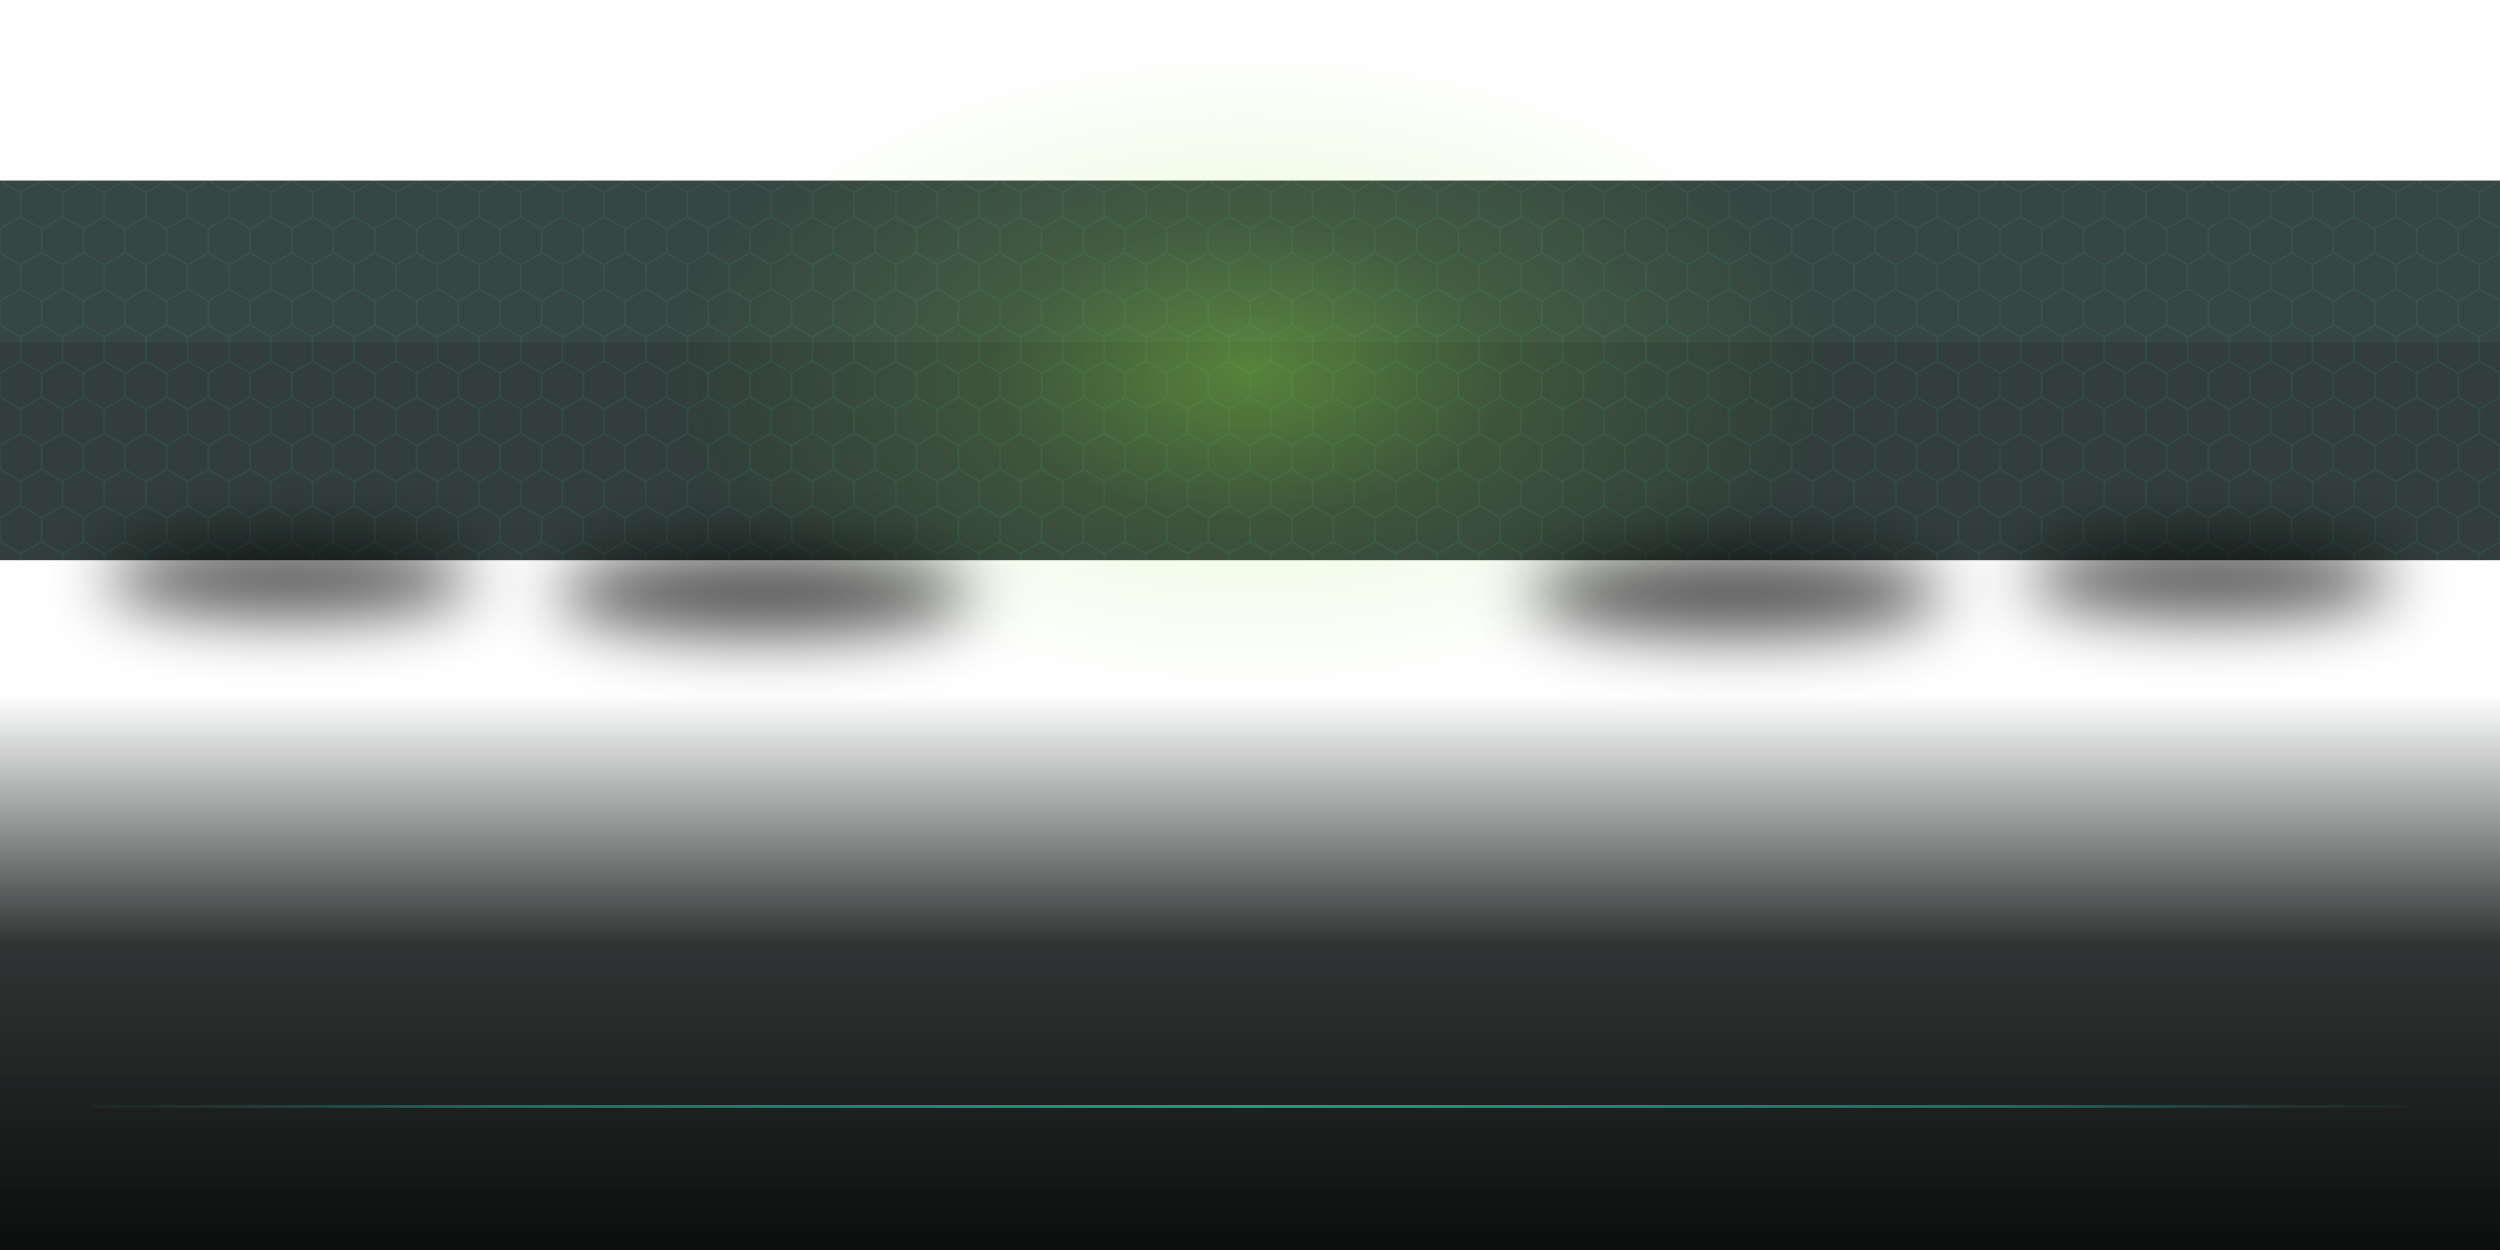
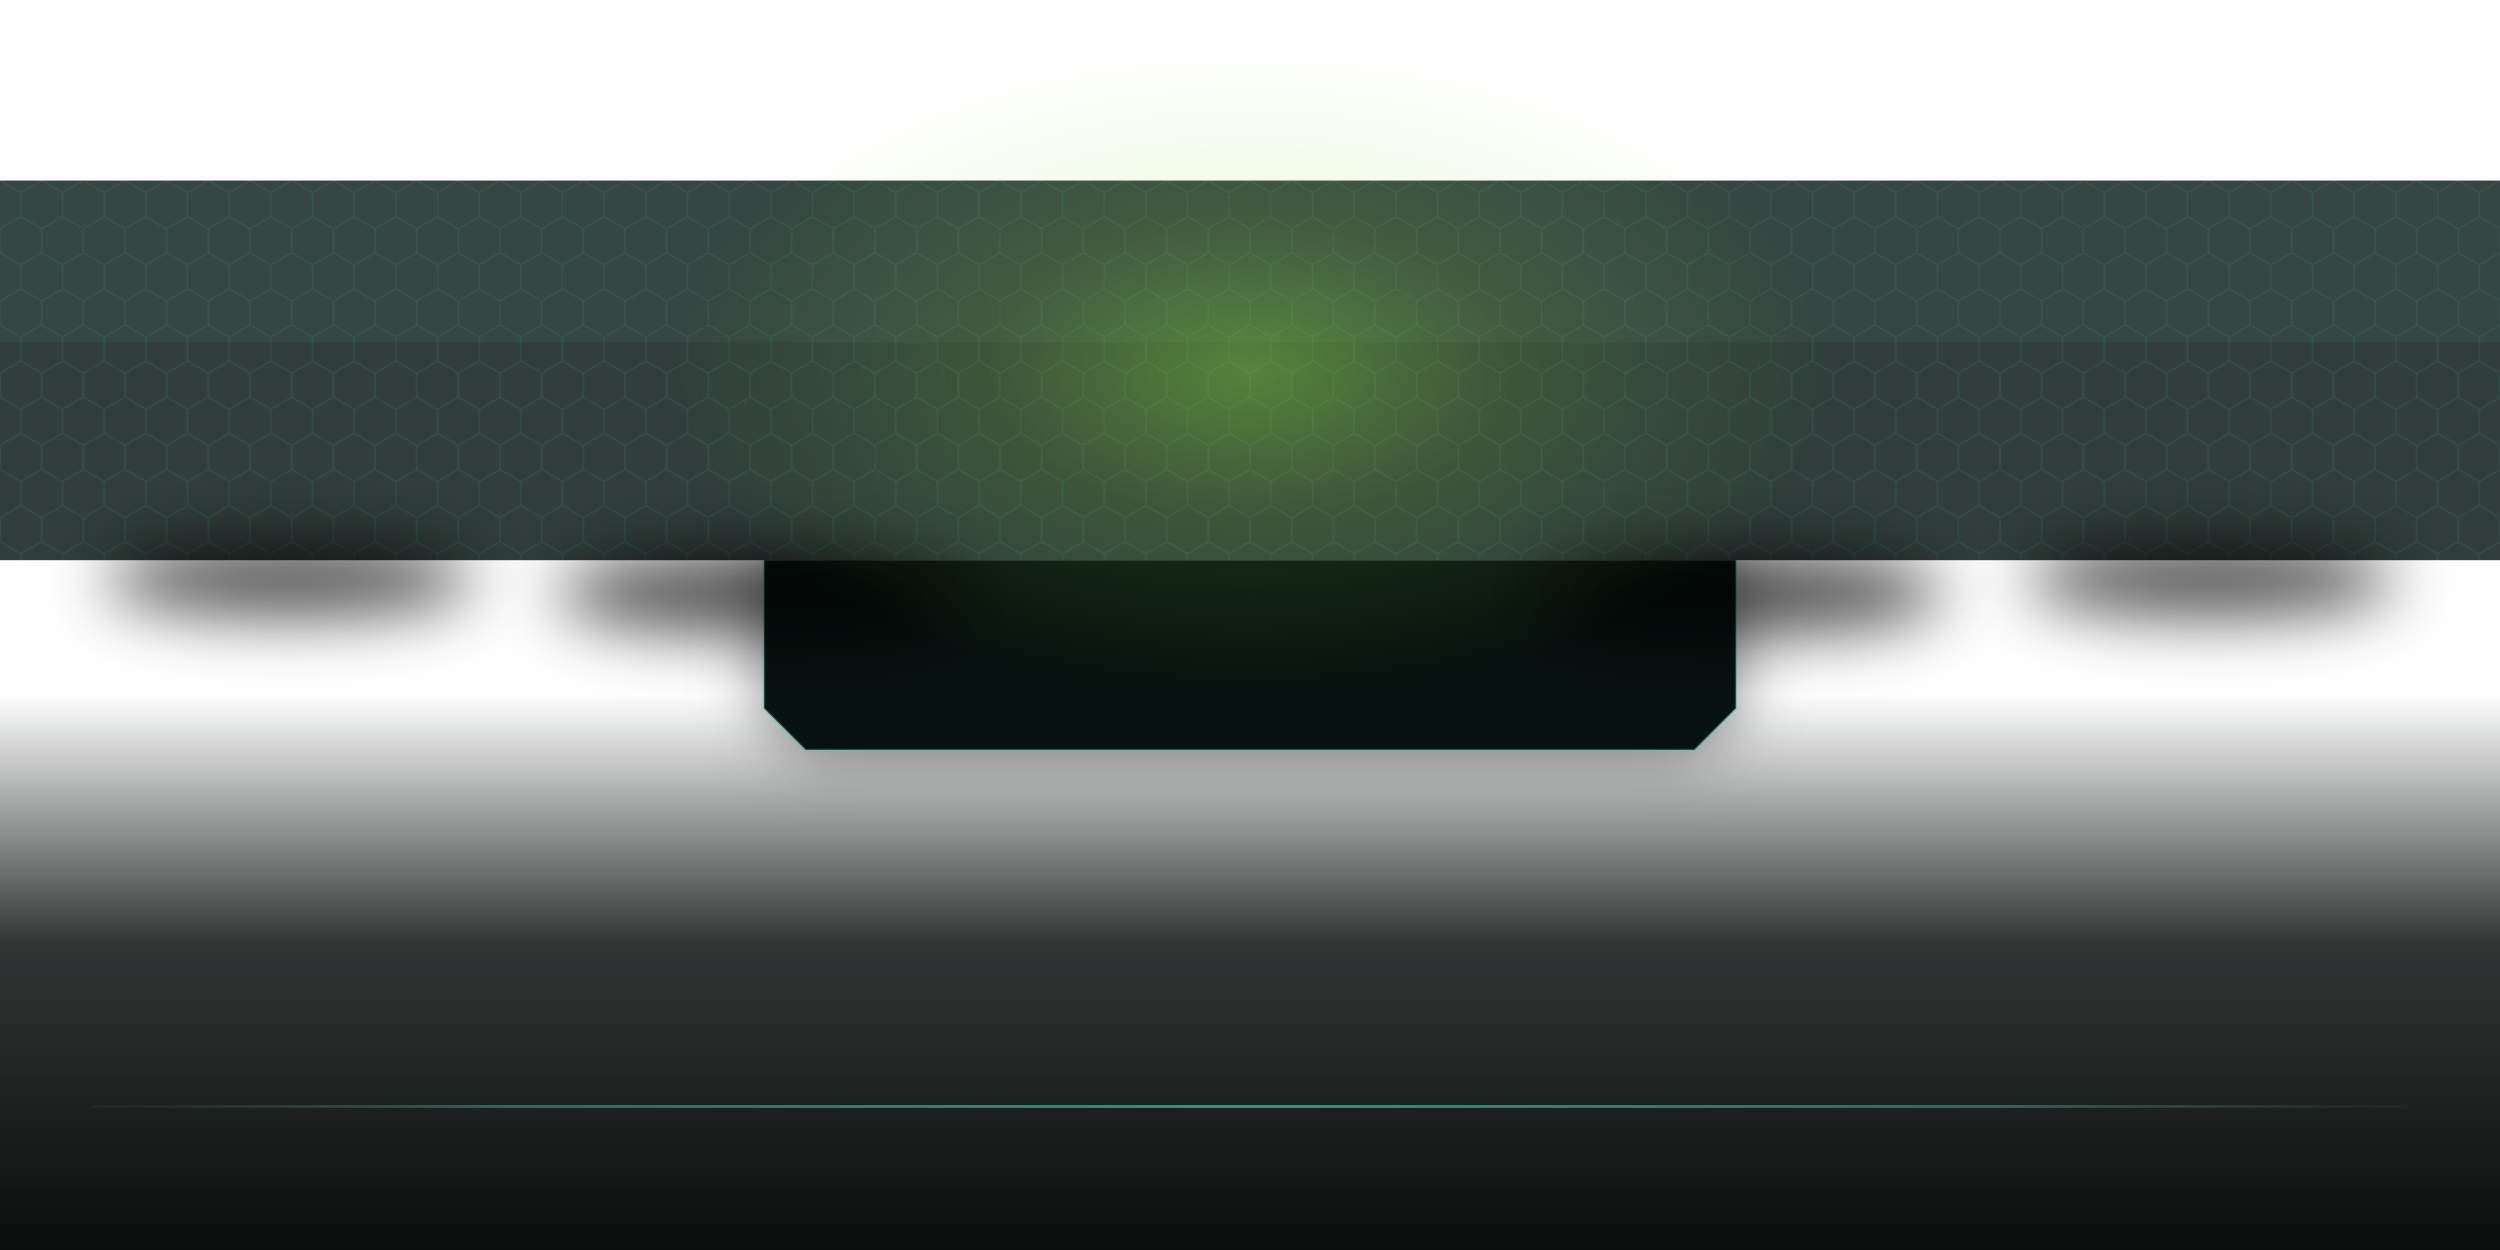
<svg xmlns="http://www.w3.org/2000/svg" width="1080" height="540" viewBox="0 0 1080 540">
  <defs>
    <filter id="halo" filterUnits="userSpaceOnUse" x="-100" y="-100" width="1280" height="740">
      <feGaussianBlur stdDeviation="5" />
    </filter>
    <filter id="haloLarge" filterUnits="userSpaceOnUse" x="-100" y="-100" width="1280" height="740">
      <feGaussianBlur stdDeviation="16" />
    </filter>
    <filter id="ombre" filterUnits="userSpaceOnUse" x="-100" y="-100" width="1280" height="740">
      <feGaussianBlur stdDeviation="14" />
    </filter>
    <linearGradient id="neon" gradientUnits="userSpaceOnUse" x1="0" y1="0" x2="1080" y2="0">
      <stop offset="0" stop-color="#2ad1b6" stop-opacity=".25" />
      <stop offset=".22" stop-color="#2ad1b6" />
      <stop offset=".5" stop-color="#5ff2d6" />
      <stop offset=".78" stop-color="#2ad1b6" />
      <stop offset="1" stop-color="#2ad1b6" stop-opacity=".25" />
    </linearGradient>
    <linearGradient id="filet" gradientUnits="userSpaceOnUse" x1="0" y1="0" x2="1080" y2="0">
      <stop offset="0" stop-color="#24504a" stop-opacity="0" />
      <stop offset=".2" stop-color="#2a8f80" />
      <stop offset=".5" stop-color="#3ad0b8" />
      <stop offset=".8" stop-color="#2a8f80" />
      <stop offset="1" stop-color="#24504a" stop-opacity="0" />
    </linearGradient>
    <linearGradient id="vert" gradientUnits="userSpaceOnUse" x1="300" y1="0" x2="780" y2="0">
      <stop offset="0" stop-color="#8be23a" stop-opacity="0" />
      <stop offset=".5" stop-color="#8be23a" />
      <stop offset="1" stop-color="#8be23a" stop-opacity="0" />
    </linearGradient>
    <linearGradient id="chrome" x1="0" y1="0" x2="0" y2="1">
      <stop offset="0" stop-color="#f4f7f8" />
      <stop offset=".2" stop-color="#8d989c" />
      <stop offset=".45" stop-color="#e9eef0" />
      <stop offset=".7" stop-color="#5b666b" />
      <stop offset="1" stop-color="#d5dde0" />
    </linearGradient>
    <linearGradient id="pied" x1="0" y1="0" x2="0" y2="1">
      <stop offset="0" stop-color="#030807" stop-opacity="0" />
      <stop offset=".45" stop-color="#030807" stop-opacity=".82" />
      <stop offset="1" stop-color="#010403" stop-opacity=".96" />
    </linearGradient>
    <radialGradient id="lueur">
      <stop offset="0" stop-color="#8be23a" stop-opacity=".42" />
      <stop offset=".45" stop-color="#8be23a" stop-opacity=".14" />
      <stop offset="1" stop-color="#8be23a" stop-opacity="0" />
    </radialGradient>
    <pattern id="trame" width="18" height="31.2" patternUnits="userSpaceOnUse">
      <path d="M9 0 L18 5.2 L18 15.6 L9 20.8 L0 15.6 L0 5.2 Z M9 20.8 L9 31.2" fill="none" stroke="#3ad0b8" stroke-width=".7" opacity=".1" />
    </pattern>
  </defs>
  <rect y="300" width="1080" height="240" fill="url(#pied)" />
  <path d="M 40,478 H 1040" stroke="url(#filet)" stroke-width="1.2" opacity=".7" />
  <rect x="-10" y="78" width="1100" height="164" fill="#041310" opacity=".82" />
  <rect x="-10" y="78" width="1100" height="164" fill="url(#trame)" />
  <rect x="-10" y="78" width="1100" height="70" fill="#bff7ea" opacity=".04" />
+   <clipPath id="sousLame">
+     <path d="M -10,242 H 1090 V 540 H -10 Z" />
+   </clipPath>
+   <g clip-path="url(#sousLame)">
+     <path d="M 330,236 L 750,236 L 750,306 L 732,324 L 348,324 L 330,306 Z" fill="#000" opacity=".5" filter="url(#ombre)" />
+     <path d="M 330,236 L 750,236 L 750,306 L 732,324 L 348,324 L 330,306 Z" fill="#07110f" />
+     <path d="M 330,242 L 330,306 L 348,324 L 732,324 L 750,306 L 750,242" fill="none" stroke="#3ad0b8" stroke-width="1" opacity=".35" />
+   </g>
  <g filter="url(#ombre)" fill="#000" opacity=".7">
    <ellipse cx="125" cy="250" rx="80" ry="16" />
    <ellipse cx="330" cy="256" rx="90" ry="18" />
    <ellipse cx="750" cy="256" rx="90" ry="18" />
    <ellipse cx="955" cy="250" rx="80" ry="16" />
  </g>
  <ellipse cx="540" cy="160" rx="250" ry="140" fill="url(#lueur)" />
</svg>
